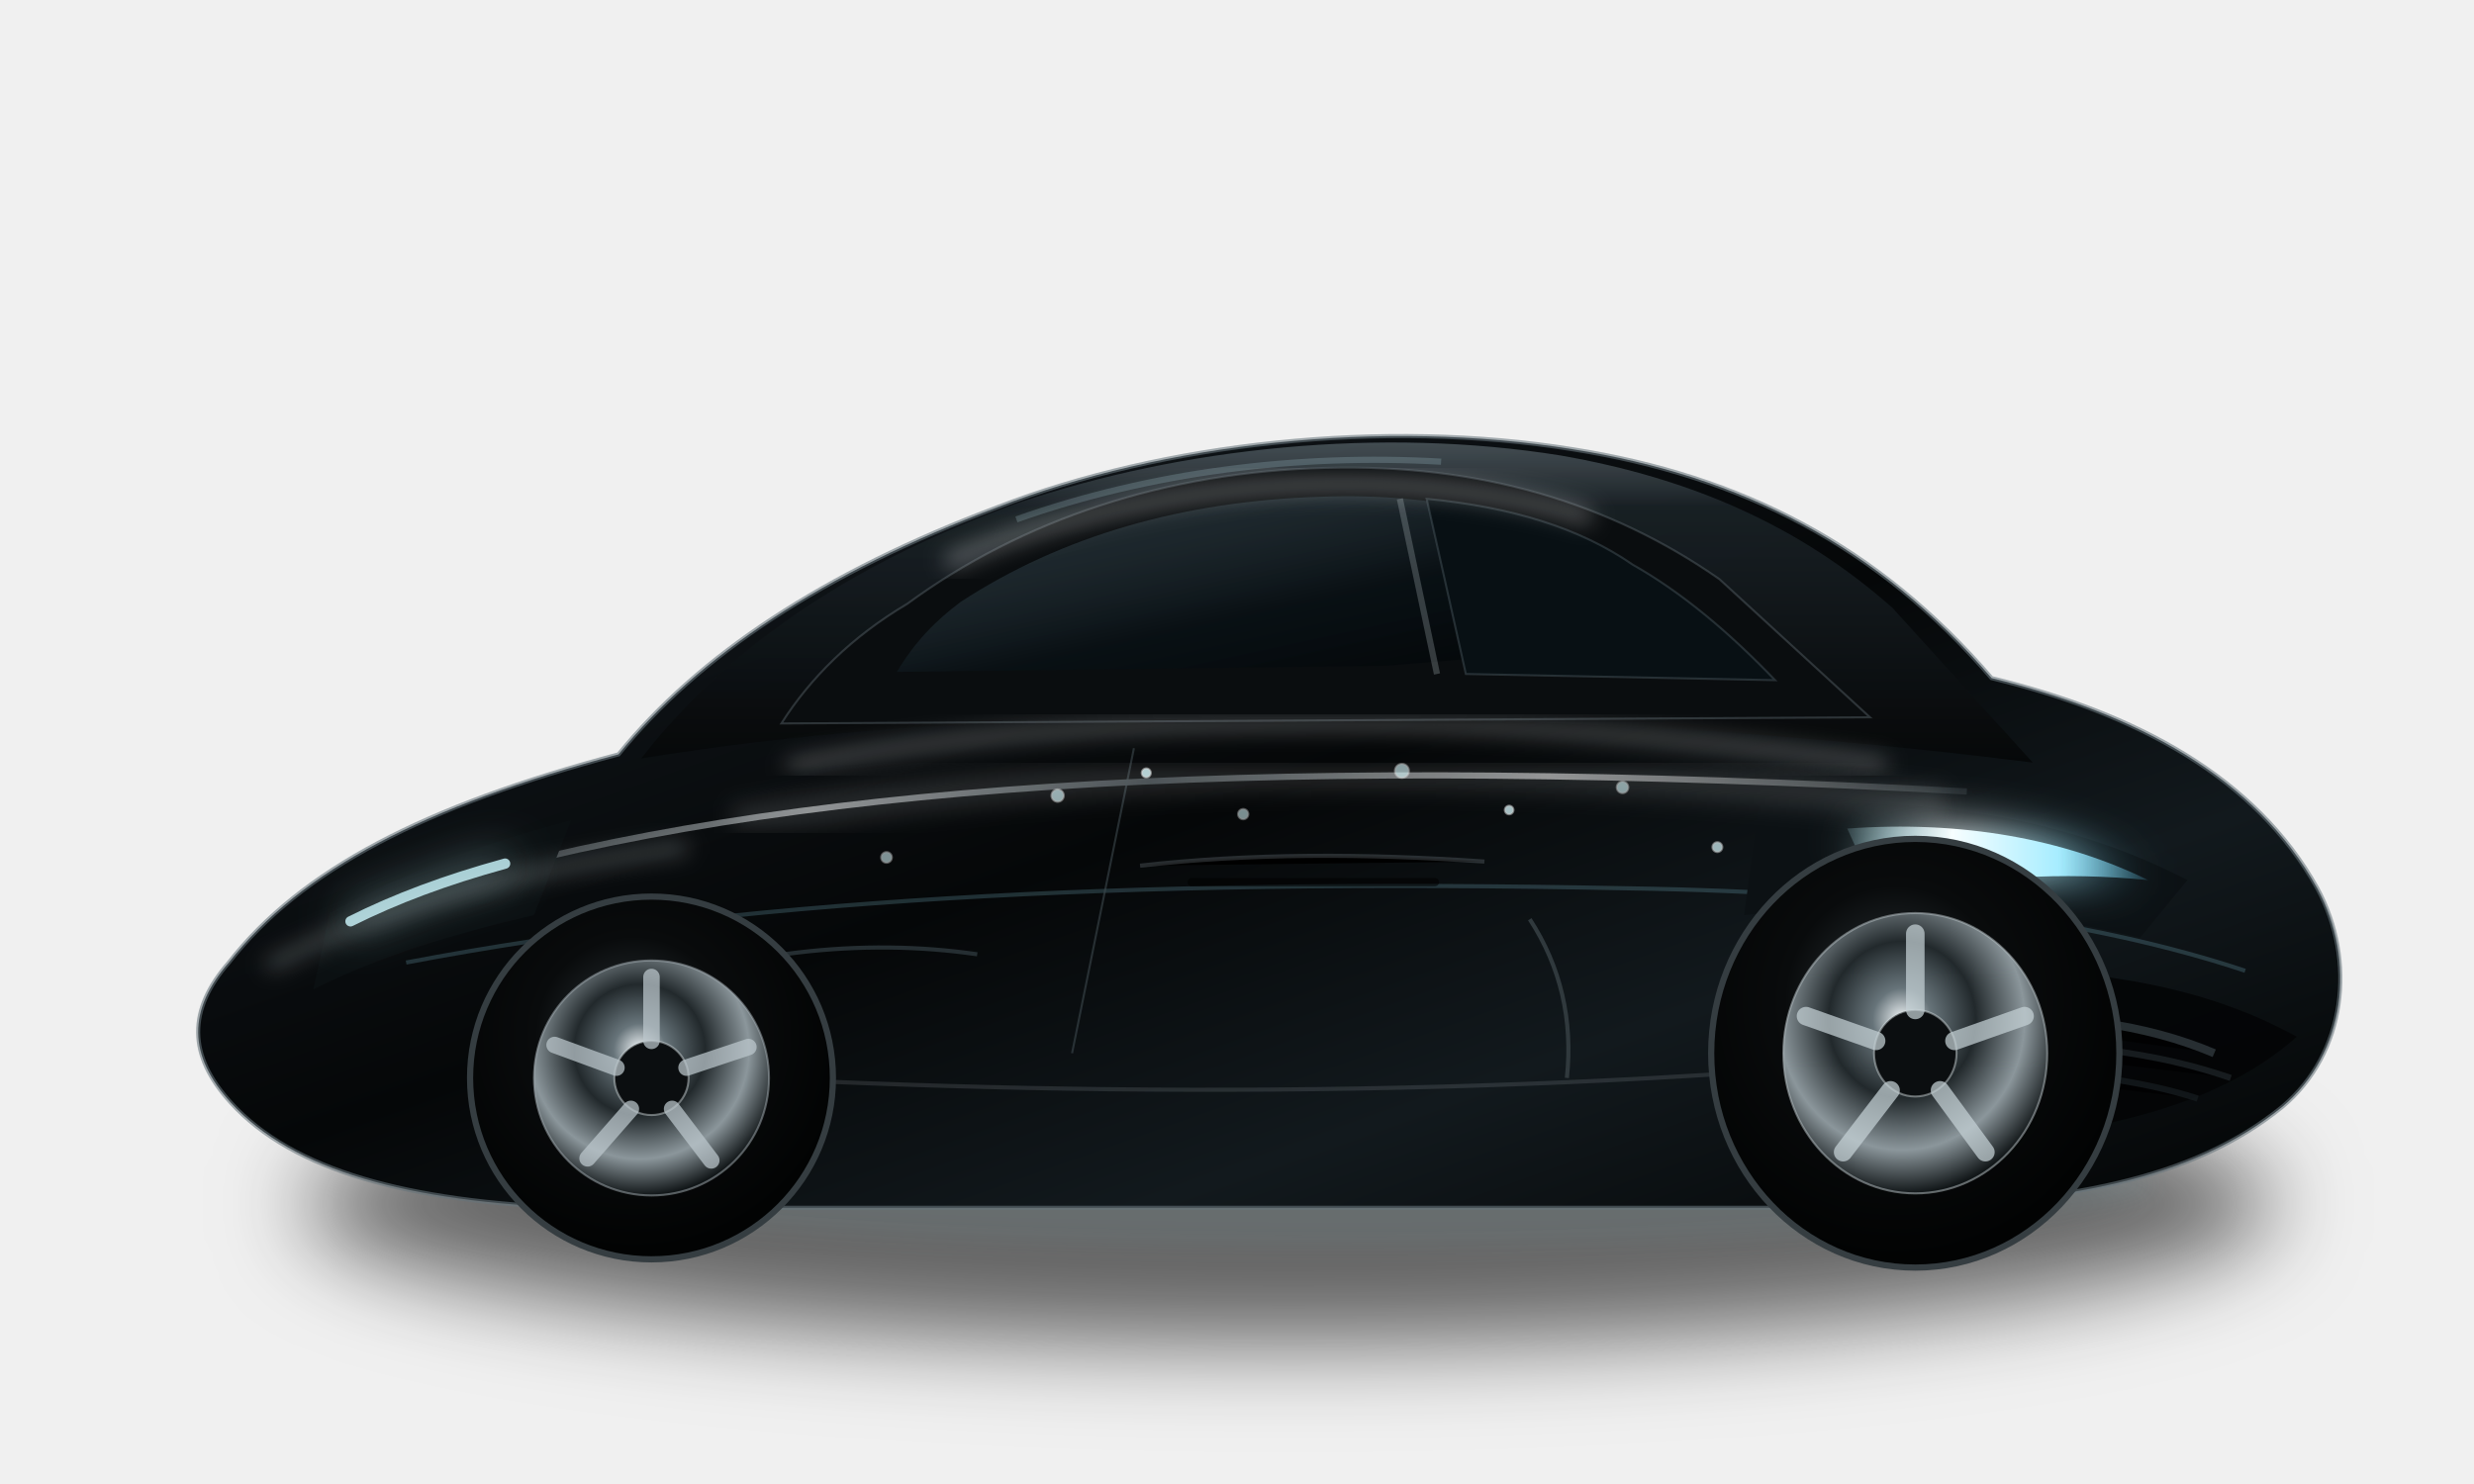
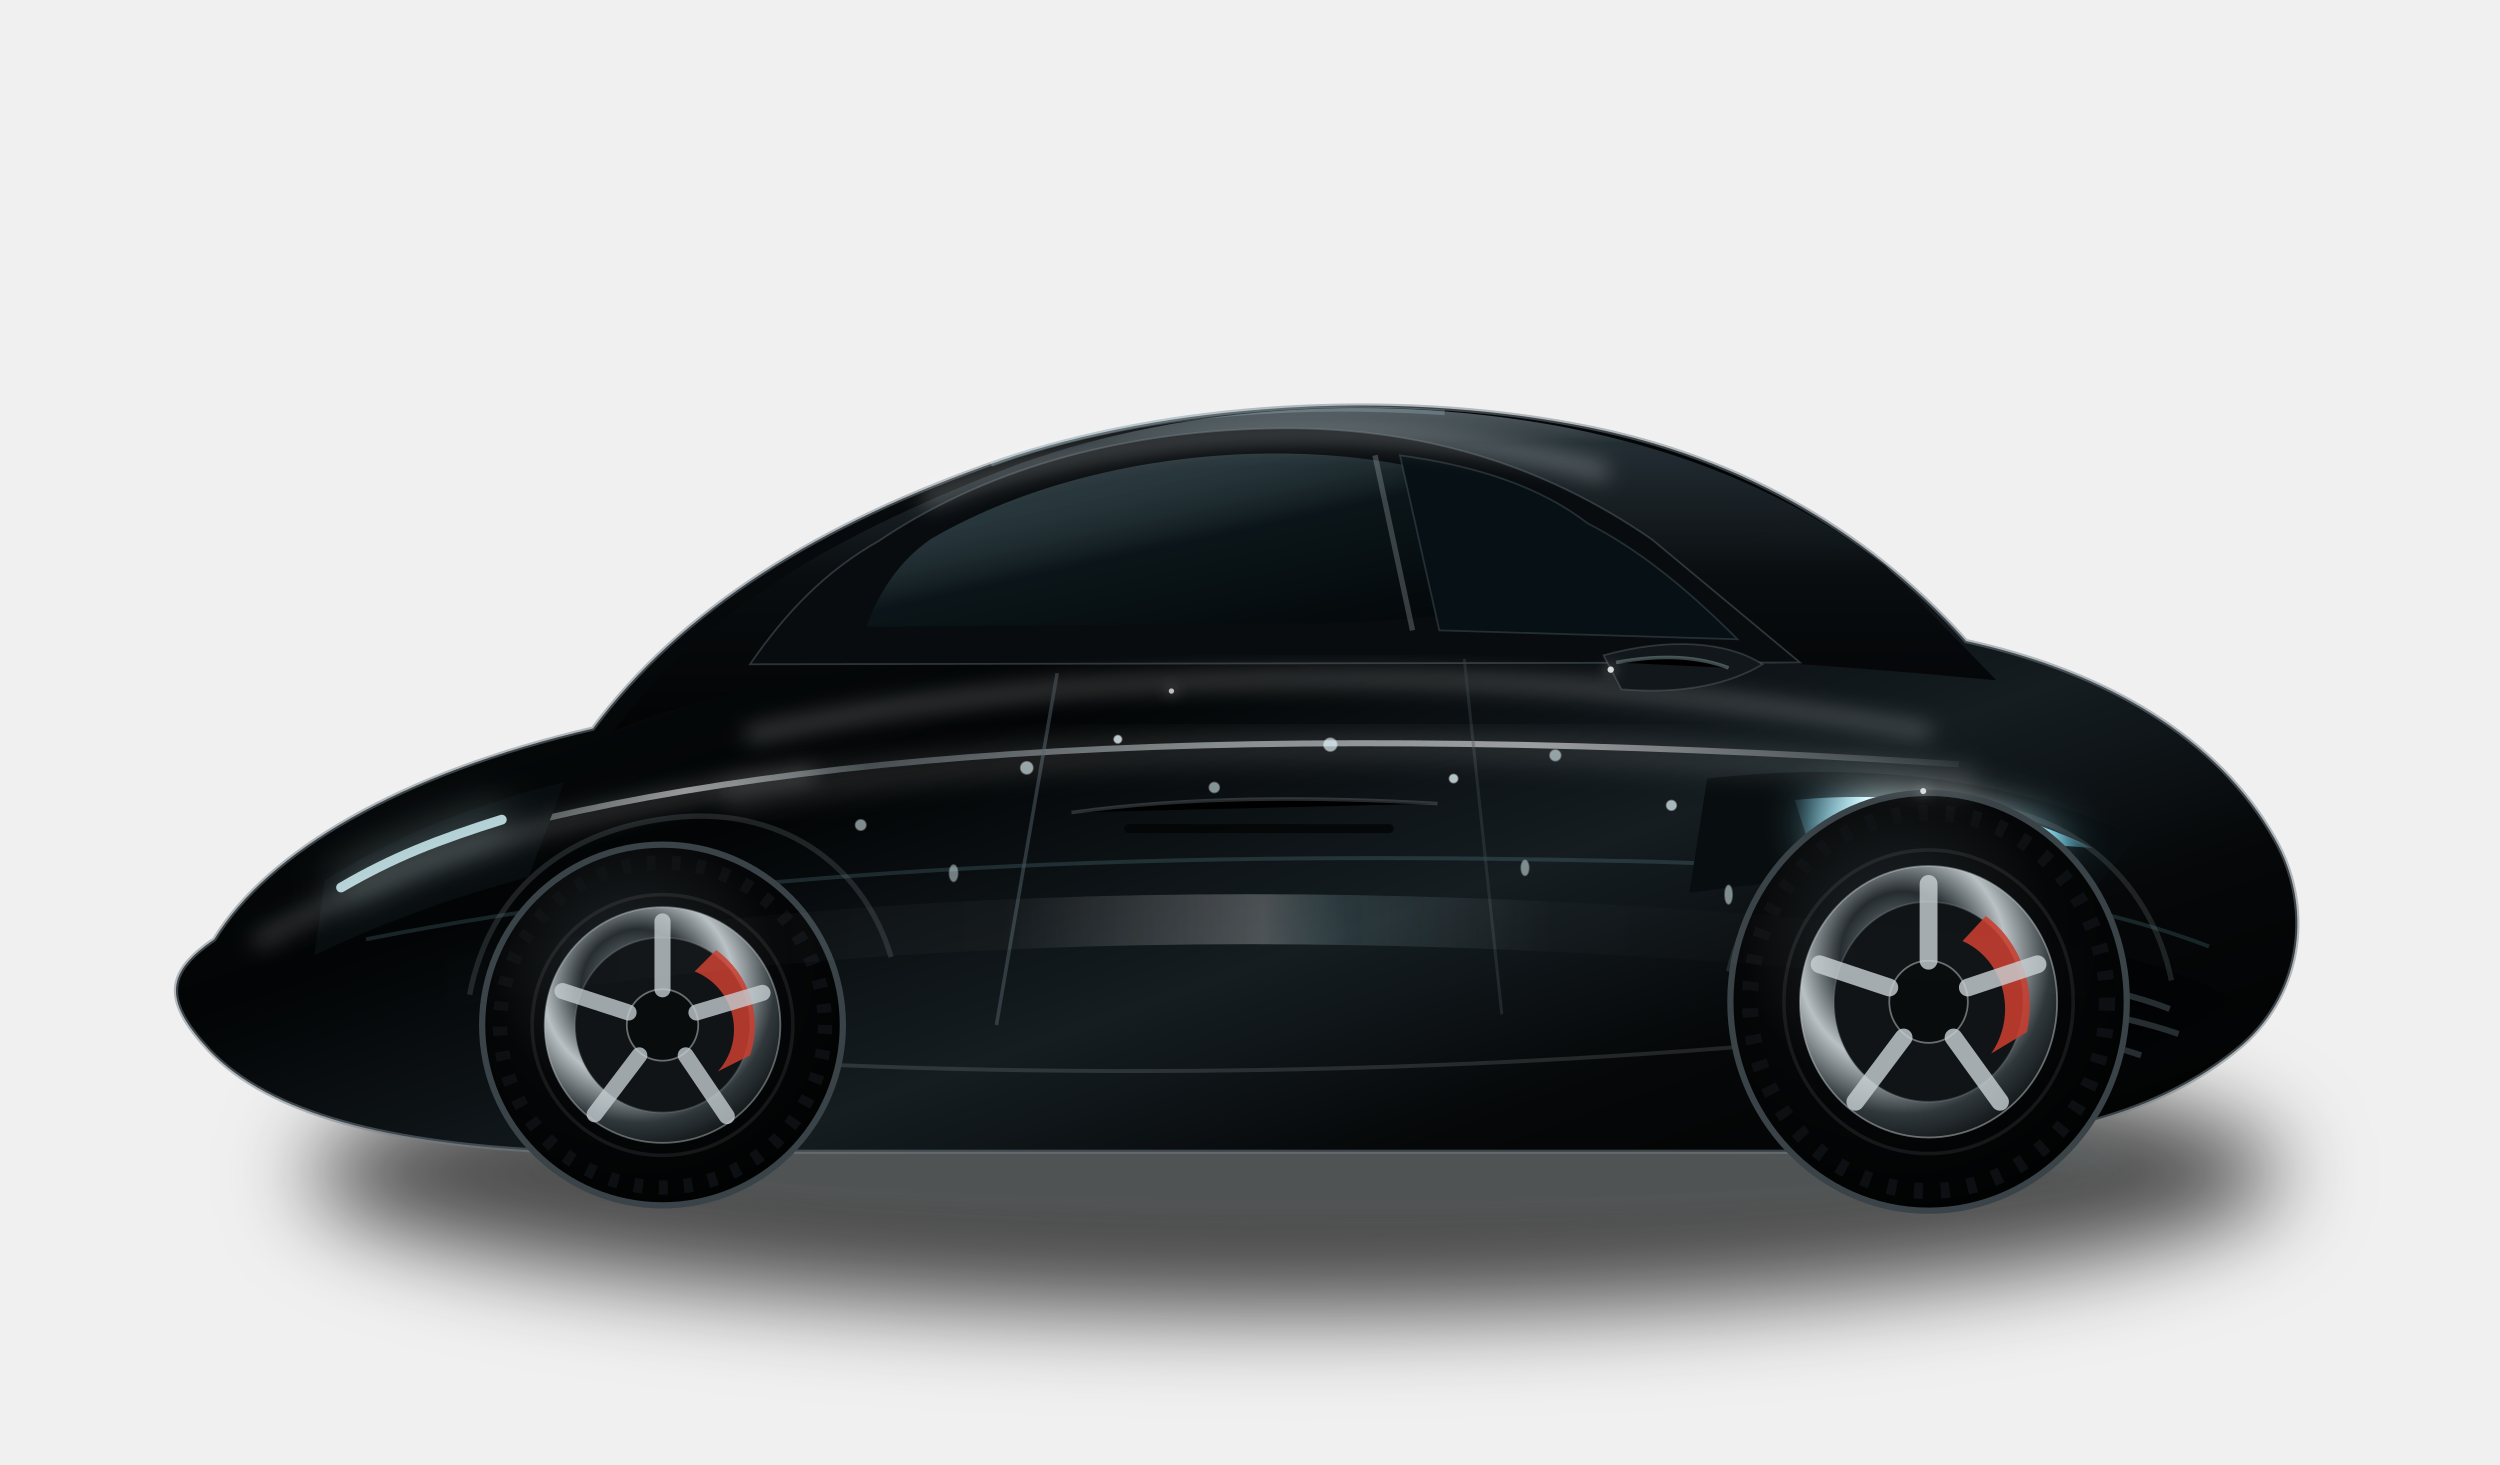
- <svg xmlns="http://www.w3.org/2000/svg" viewBox="0 0 1200 720" role="img" aria-labelledby="title desc">
+ <svg xmlns="http://www.w3.org/2000/svg" viewBox="0 0 1400 820" role="img" aria-labelledby="title desc">
  <defs>
    <linearGradient id="paint" x1="0" y1="0" x2="1" y2="1">
-       <stop offset="0" stop-color="#2f3940" />
-       <stop offset=".18" stop-color="#101519" />
-       <stop offset=".48" stop-color="#050708" />
-       <stop offset=".72" stop-color="#12191d" />
-       <stop offset="1" stop-color="#020303" />
+       <stop offset="0" stop-color="#3d484e" />
+       <stop offset=".08" stop-color="#1f292e" />
+       <stop offset=".2" stop-color="#080c0e" />
+       <stop offset=".41" stop-color="#020405" />
+       <stop offset=".63" stop-color="#151d21" />
+       <stop offset=".79" stop-color="#050708" />
+       <stop offset="1" stop-color="#010202" />
    </linearGradient>
    <linearGradient id="paintTop" x1="0" y1="0" x2="0" y2="1">
-       <stop offset="0" stop-color="#5f6b72" stop-opacity=".68" />
-       <stop offset=".2" stop-color="#1b2328" stop-opacity=".88" />
-       <stop offset="1" stop-color="#050708" />
+       <stop offset="0" stop-color="#6e7c82" stop-opacity=".74" />
+       <stop offset=".11" stop-color="#273238" stop-opacity=".92" />
+       <stop offset=".52" stop-color="#090d0f" />
+       <stop offset="1" stop-color="#020304" />
    </linearGradient>
    <linearGradient id="glass" x1="0" y1="0" x2="1" y2="1">
-       <stop offset="0" stop-color="#9fe9f7" stop-opacity=".2" />
-       <stop offset=".18" stop-color="#314149" stop-opacity=".56" />
-       <stop offset=".55" stop-color="#091014" stop-opacity=".95" />
-       <stop offset="1" stop-color="#020405" />
+       <stop offset="0" stop-color="#d7fbff" stop-opacity=".24" />
+       <stop offset=".13" stop-color="#5e7b84" stop-opacity=".38" />
+       <stop offset=".46" stop-color="#0b1519" stop-opacity=".93" />
+       <stop offset="1" stop-color="#010304" />
    </linearGradient>
    <linearGradient id="chrome" x1="0" y1="0" x2="1" y2="0">
-       <stop offset="0" stop-color="#4b555a" />
-       <stop offset=".22" stop-color="#f7fbfd" />
-       <stop offset=".45" stop-color="#68757b" />
+       <stop offset="0" stop-color="#343c40" />
+       <stop offset=".16" stop-color="#fbffff" />
+       <stop offset=".28" stop-color="#657177" />
+       <stop offset=".52" stop-color="#dfe7ea" />
      <stop offset=".72" stop-color="#ffffff" />
-       <stop offset="1" stop-color="#313a3e" />
+       <stop offset="1" stop-color="#252d31" />
    </linearGradient>
-     <radialGradient id="tyre" cx="45%" cy="38%" r="60%">
-       <stop offset="0" stop-color="#30383c" />
-       <stop offset=".45" stop-color="#090b0c" />
-       <stop offset="1" stop-color="#020303" />
+     <radialGradient id="tyre" cx="42%" cy="34%" r="68%">
+       <stop offset="0" stop-color="#3a4245" />
+       <stop offset=".22" stop-color="#161a1c" />
+       <stop offset=".58" stop-color="#050607" />
+       <stop offset="1" stop-color="#010202" />
    </radialGradient>
-     <radialGradient id="rim" cx="45%" cy="38%" r="62%">
-       <stop offset="0" stop-color="#f0f5f7" />
-       <stop offset=".18" stop-color="#67747a" />
-       <stop offset=".45" stop-color="#22292c" />
-       <stop offset=".75" stop-color="#8b969b" />
-       <stop offset="1" stop-color="#121719" />
+     <radialGradient id="rim" cx="40%" cy="34%" r="70%">
+       <stop offset="0" stop-color="#f6fafb" />
+       <stop offset=".12" stop-color="#727d82" />
+       <stop offset=".35" stop-color="#252b2f" />
+       <stop offset=".58" stop-color="#b9c1c5" />
+       <stop offset=".82" stop-color="#30383c" />
+       <stop offset="1" stop-color="#111517" />
    </radialGradient>
    <linearGradient id="lamp" x1="0" y1="0" x2="1" y2="0">
-       <stop offset="0" stop-color="#baf5ff" stop-opacity=".15" />
-       <stop offset=".35" stop-color="#f7feff" />
-       <stop offset=".7" stop-color="#a7edff" />
-       <stop offset="1" stop-color="#68d8ff" stop-opacity=".15" />
+       <stop offset="0" stop-color="#7adfff" stop-opacity=".08" />
+       <stop offset=".24" stop-color="#d9fbff" />
+       <stop offset=".55" stop-color="#ffffff" />
+       <stop offset=".82" stop-color="#a8efff" />
+       <stop offset="1" stop-color="#58d1f3" stop-opacity=".12" />
    </linearGradient>
-     <filter id="shadow" x="-30%" y="-30%" width="160%" height="180%">
-       <feGaussianBlur stdDeviation="22" />
+     <linearGradient id="wet" x1="0" y1="0" x2="1" y2="0">
+       <stop offset="0" stop-color="#fff" stop-opacity="0" />
+       <stop offset=".34" stop-color="#fff" stop-opacity=".04" />
+       <stop offset=".49" stop-color="#fff" stop-opacity=".34" />
+       <stop offset=".54" stop-color="#b7f4ff" stop-opacity=".18" />
+       <stop offset=".66" stop-color="#fff" stop-opacity=".02" />
+       <stop offset="1" stop-color="#fff" stop-opacity="0" />
+     </linearGradient>
+     <filter id="shadow" x="-30%" y="-30%" width="160%" height="190%">
+       <feGaussianBlur stdDeviation="25" />
    </filter>
-     <filter id="lampGlow" x="-100%" y="-200%" width="300%" height="500%">
-       <feGaussianBlur stdDeviation="11" result="b" />
+     <filter id="soft" x="-40%" y="-40%" width="180%" height="180%">
+       <feGaussianBlur stdDeviation="6" />
+     </filter>
+     <filter id="lampGlow" x="-150%" y="-300%" width="400%" height="700%">
+       <feGaussianBlur stdDeviation="12" result="b" />
      <feMerge>
        <feMergeNode in="b" />
        <feMergeNode in="SourceGraphic" />
      </feMerge>
    </filter>
-     <filter id="soft" x="-20%" y="-20%" width="140%" height="140%">
-       <feGaussianBlur stdDeviation="5" />
+     <filter id="microGlow" x="-300%" y="-300%" width="700%" height="700%">
+       <feGaussianBlur stdDeviation="3.5" result="b" />
+       <feMerge>
+         <feMergeNode in="b" />
+         <feMergeNode in="SourceGraphic" />
+       </feMerge>
    </filter>
+     <clipPath id="bodyClip">
+       <path d="M120 526 C150 477 224 433 332 408 C382 341 459 293 560 258 C654 226 778 218 883 238 C969 254 1043 294 1101 359 C1179 376 1242 413 1274 470 C1295 507 1290 555 1256 585 C1207 627 1136 642 1033 645 L314 645 C218 641 151 624 117 588 C90 559 94 544 120 526Z" />
+     </clipPath>
  </defs>
-   <ellipse cx="625" cy="584" rx="478" ry="68" fill="#000" opacity=".58" filter="url(#shadow)" />
-   <ellipse cx="650" cy="575" rx="394" ry="29" fill="#88e8ff" opacity=".06" filter="url(#soft)" />
+   <ellipse cx="725" cy="657" rx="552" ry="78" fill="#000" opacity=".68" filter="url(#shadow)" />
+   <ellipse cx="746" cy="647" rx="443" ry="35" fill="#b3f4ff" opacity=".05" filter="url(#soft)" />
  <g id="car">
-     <path d="M111 467 C146 422 206 391 300 366 C339 318 399 278 484 246 C564 215 671 203 763 218 C845 231 911 265 966 329 C1036 346 1094 377 1124 431 C1143 466 1138 511 1107 537 C1064 572 1003 584 911 586 L277 586 C198 583 142 568 112 535 C91 512 91 490 111 467Z" fill="url(#paint)" stroke="#67747a" stroke-opacity=".58" stroke-width="2" />
-     <path d="M311 368 C356 310 419 271 494 244 C573 217 670 207 757 221 C820 232 873 255 918 295 L986 370 C836 351 692 346 548 349 C463 350 384 356 311 368Z" fill="url(#paintTop)" opacity=".95" />
-     <path d="M440 293 C496 252 565 229 643 227 C718 225 781 244 834 281 L907 348 L379 351 C393 329 413 309 440 293Z" fill="#0a0d0f" stroke="#59656b" stroke-opacity=".45" />
-     <path d="M466 292 C515 260 574 243 641 241 C696 239 741 250 780 270 L828 310 L673 323 L435 326 C444 311 454 301 466 292Z" fill="url(#glass)" />
-     <path d="M792 274 C815 287 838 306 861 330 L711 327 L692 242 C733 246 766 256 792 274Z" fill="#081014" stroke="#536269" stroke-opacity=".4" />
-     <path d="M679 242 L697 327" stroke="#c7d2d7" stroke-opacity=".25" stroke-width="3" />
-     <path d="M232 424 C399 379 623 366 954 384" fill="none" stroke="url(#chrome)" stroke-opacity=".52" stroke-width="3" />
-     <path d="M197 467 C355 437 541 426 790 431 C920 433 1017 447 1089 471" fill="none" stroke="#9cecff" stroke-opacity=".18" stroke-width="2" />
-     <path d="M344 522 C543 533 770 532 984 508" fill="none" stroke="#e6eef1" stroke-opacity=".12" stroke-width="2" />
-     <path d="M382 372 C455 357 538 351 623 351 C707 350 802 355 915 371" fill="none" stroke="#ffffff" stroke-opacity=".44" stroke-width="4" filter="url(#soft)" />
-     <path d="M853 391 C937 385 1005 398 1061 427 L1038 455 C977 440 913 437 846 444Z" fill="#0c1114" />
-     <path d="M896 402 C952 398 1001 407 1042 427 C1002 423 958 425 911 435Z" fill="url(#lamp)" filter="url(#lampGlow)" />
-     <path d="M160 443 C196 423 235 409 277 398 L259 444 C220 453 184 464 152 480Z" fill="#0b1012" />
-     <path d="M170 447 C192 436 216 427 245 419" stroke="#c9f8ff" stroke-width="5" stroke-linecap="round" opacity=".82" filter="url(#lampGlow)" />
-     <path d="M924 472 C1008 466 1069 478 1114 503 C1084 530 1035 548 963 553 C934 533 920 507 924 472Z" fill="#030405" opacity=".9" />
-     <path d="M942 493 C1001 491 1041 497 1074 511" stroke="#333c40" stroke-width="4" opacity=".75" />
-     <path d="M940 506 C1007 505 1047 511 1082 523" stroke="#20272a" stroke-width="3" opacity=".7" />
-     <path d="M948 519 C1003 519 1038 524 1066 533" stroke="#161c1f" stroke-width="3" opacity=".75" />
-     <path d="M289 487 C356 461 419 455 474 463" fill="none" stroke="#252e32" stroke-width="2" />
-     <path d="M742 446 C757 469 763 495 760 523" fill="none" stroke="#30393d" stroke-width="2" />
-     <path d="M550 363 L520 511" stroke="#3d494e" stroke-opacity=".6" />
-     <path d="M553 420 C606 414 662 414 720 418" stroke="#7e8a90" stroke-opacity=".28" stroke-width="2" />
-     <path d="M578 428 L696 428" stroke="#000" stroke-opacity=".55" stroke-width="4" stroke-linecap="round" />
-     <g transform="translate(316 523)">
-       <circle r="88" fill="url(#tyre)" stroke="#353d41" stroke-width="3" />
-       <circle r="57" fill="url(#rim)" stroke="#a6b1b6" stroke-opacity=".5" />
-       <circle r="18" fill="#0b0e10" stroke="#d8e0e3" stroke-opacity=".45" />
-       <g stroke="#bcc8cd" stroke-width="8" stroke-linecap="round" opacity=".72">
-         <path d="M0 -18 L0 -49" />
-         <path d="M17 -5 L47 -15" />
-         <path d="M10 15 L29 40" />
-         <path d="M-10 15 L-31 39" />
-         <path d="M-17 -5 L-47 -16" />
+     <path d="M120 526 C150 477 224 433 332 408 C382 341 459 293 560 258 C654 226 778 218 883 238 C969 254 1043 294 1101 359 C1179 376 1242 413 1274 470 C1295 507 1290 555 1256 585 C1207 627 1136 642 1033 645 L314 645 C218 641 151 624 117 588 C90 559 94 544 120 526Z" fill="url(#paint)" stroke="#748188" stroke-opacity=".5" stroke-width="2.4" />
+     <path d="M344 409 C395 341 468 299 570 260 C668 225 778 221 875 239 C947 253 1005 278 1056 317 L1118 381 C930 363 758 359 603 365 C501 369 415 381 344 409Z" fill="url(#paintTop)" opacity=".98" />
+     <path d="M492 303 C550 264 623 242 710 240 C794 238 864 260 925 302 L1008 371 L420 372 C440 343 462 320 492 303Z" fill="#080c0e" stroke="#5b6970" stroke-opacity=".45" />
+     <path d="M521 302 C574 271 642 255 708 254 C772 253 827 266 873 291 L928 337 L752 349 L485 351 C493 330 504 314 521 302Z" fill="url(#glass)" />
+     <path d="M889 293 C918 308 944 329 973 358 L806 353 L784 255 C828 261 863 273 889 293Z" fill="#071014" stroke="#53656d" stroke-opacity=".38" />
+     <path d="M770 255 L791 353" stroke="#d7e0e3" stroke-opacity=".24" stroke-width="3" />
+     <path d="M252 472 C435 420 694 402 1097 428" fill="none" stroke="url(#chrome)" stroke-opacity=".55" stroke-width="3.4" />
+     <path d="M205 526 C397 488 626 476 899 482 C1040 484 1159 500 1237 530" fill="none" stroke="#9fecff" stroke-opacity=".14" stroke-width="2.2" />
+     <path d="M384 592 C603 606 858 602 1110 573" fill="none" stroke="#e9f2f5" stroke-opacity=".13" stroke-width="2.2" />
+     <path d="M418 412 C527 388 630 380 750 380 C854 380 955 388 1081 410" fill="none" stroke="#fff" stroke-opacity=".43" stroke-width="4.5" filter="url(#soft)" />
+     <path d="M592 377 L558 574" stroke="#4d5a60" stroke-opacity=".55" stroke-width="2" />
+     <path d="M820 369 L841 568" stroke="#3d494e" stroke-opacity=".42" stroke-width="1.7" />
+     <path d="M600 455 C666 446 735 446 805 450" stroke="#8b989e" stroke-opacity=".28" stroke-width="2" />
+     <path d="M632 464 L778 464" stroke="#020303" stroke-opacity=".72" stroke-width="5" stroke-linecap="round" />
+     <path d="M956 436 C1054 425 1135 439 1196 469 L1167 504 C1098 488 1023 489 946 500Z" fill="#080d0f" />
+     <path d="M1005 448 C1068 442 1126 452 1172 475 C1123 470 1073 474 1018 488Z" fill="url(#lamp)" filter="url(#lampGlow)" />
+     <path d="M182 493 C221 468 270 449 316 438 L296 491 C252 503 213 517 176 535Z" fill="#080d0f" />
+     <path d="M191 497 C220 480 246 470 281 459" stroke="#d8fbff" stroke-width="5.5" stroke-linecap="round" opacity=".82" filter="url(#lampGlow)" />
+     <path d="M1042 526 C1135 519 1207 535 1250 559 C1211 591 1156 608 1071 613 C1046 588 1034 558 1042 526Z" fill="#020304" opacity=".94" />
+     <g stroke="#323b3f" stroke-width="3.4" opacity=".76">
+       <path d="M1064 548 C1125 543 1179 551 1215 565" />
+       <path d="M1061 562 C1127 557 1182 566 1220 579" />
+       <path d="M1063 577 C1120 573 1167 580 1199 591" />
+     </g>
+     <path d="M263 557 C274 500 315 465 376 458 C435 451 483 482 499 536" fill="none" stroke="#7b888e" stroke-opacity=".23" stroke-width="3" />
+     <path d="M968 544 C983 485 1030 449 1094 450 C1156 451 1204 490 1216 549" fill="none" stroke="#7b888e" stroke-opacity=".22" stroke-width="3" />
+     <g transform="translate(371 574)">
+       <circle r="101" fill="url(#tyre)" stroke="#3a4347" stroke-width="3.5" />
+       <circle r="91" fill="none" stroke="#111518" stroke-width="8" stroke-dasharray="5 9" opacity=".7" />
+       <circle r="66" fill="url(#rim)" stroke="#b9c3c7" stroke-opacity=".46" />
+       <circle r="49" fill="#101416" stroke="#828e93" stroke-opacity=".3" />
+       <path d="M30 -42 A52 52 0 0 1 49 17 L31 26 A35 35 0 0 0 18 -30Z" fill="#c83d2f" opacity=".86" />
+       <circle r="20" fill="#090c0d" stroke="#e1e6e8" stroke-opacity=".44" />
+       <g stroke="#c7d0d4" stroke-width="9" stroke-linecap="round" opacity=".78">
+         <path d="M0 -20 L0 -58" />
+         <path d="M19 -7 L56 -18" />
+         <path d="M13 17 L36 51" />
+         <path d="M-13 17 L-38 50" />
+         <path d="M-19 -7 L-56 -19" />
      </g>
+       <circle r="73" fill="none" stroke="#f2f6f7" stroke-opacity=".08" stroke-width="2" />
    </g>
-     <g transform="translate(929 511)">
-       <ellipse rx="99" ry="104" fill="url(#tyre)" stroke="#353d41" stroke-width="3" />
-       <ellipse rx="64" ry="68" fill="url(#rim)" stroke="#b7c1c5" stroke-opacity=".52" />
-       <ellipse rx="20" ry="21" fill="#0b0e10" stroke="#d8e0e3" stroke-opacity=".45" />
-       <g stroke="#c5d1d6" stroke-width="9" stroke-linecap="round" opacity=".72">
-         <path d="M0 -21 L0 -58" />
-         <path d="M19 -6 L53 -18" />
-         <path d="M12 18 L34 48" />
-         <path d="M-12 18 L-35 48" />
-         <path d="M-19 -6 L-53 -18" />
+     <g transform="translate(1080 561)">
+       <ellipse rx="111" ry="117" fill="url(#tyre)" stroke="#3a4347" stroke-width="3.5" />
+       <ellipse rx="100" ry="106" fill="none" stroke="#111518" stroke-width="9" stroke-dasharray="5 10" opacity=".72" />
+       <ellipse rx="72" ry="76" fill="url(#rim)" stroke="#c0c9cc" stroke-opacity=".5" />
+       <ellipse rx="53" ry="56" fill="#101416" stroke="#828e93" stroke-opacity=".3" />
+       <path d="M32 -48 A57 61 0 0 1 55 17 L35 29 A38 41 0 0 0 19 -34Z" fill="#c83d2f" opacity=".88" />
+       <ellipse rx="22" ry="23" fill="#090c0d" stroke="#e1e6e8" stroke-opacity=".44" />
+       <g stroke="#c9d2d6" stroke-width="10" stroke-linecap="round" opacity=".8">
+         <path d="M0 -23 L0 -66" />
+         <path d="M22 -8 L61 -21" />
+         <path d="M14 20 L40 56" />
+         <path d="M-14 20 L-41 56" />
+         <path d="M-22 -8 L-61 -21" />
      </g>
+       <ellipse rx="81" ry="85" fill="none" stroke="#f5f9fa" stroke-opacity=".08" stroke-width="2" />
    </g>
-     <path d="M130 469 C187 438 255 421 333 411" fill="none" stroke="#f5fbfd" stroke-opacity=".3" stroke-width="5" filter="url(#soft)" />
-     <path d="M459 273 C555 231 679 224 772 251" fill="none" stroke="#ffffff" stroke-opacity=".34" stroke-width="7" filter="url(#soft)" />
-     <path d="M493 252 C558 229 629 220 699 224" fill="none" stroke="#c9f8ff" stroke-opacity=".18" stroke-width="3" />
-     <path d="M356 399 C527 369 747 368 943 391" fill="none" stroke="#ffffff" stroke-opacity=".12" stroke-width="16" filter="url(#soft)" />
+     <path d="M143 528 C231 478 334 450 456 433" fill="none" stroke="#fff" stroke-opacity=".28" stroke-width="6" filter="url(#soft)" />
+     <path d="M517 280 C632 235 781 231 900 265" fill="none" stroke="#fff" stroke-opacity=".35" stroke-width="7.5" filter="url(#soft)" />
+     <path d="M555 260 C632 232 721 225 809 231" fill="none" stroke="#d5f9ff" stroke-opacity=".2" stroke-width="3" />
+     <path d="M405 447 C608 409 874 410 1106 438" fill="none" stroke="#fff" stroke-opacity=".1" stroke-width="19" filter="url(#soft)" />
+     <path d="M235 552 C535 501 853 505 1199 548" fill="none" stroke="url(#wet)" stroke-width="28" opacity=".72" clip-path="url(#bodyClip)" />
+     <path d="M898 367 C934 357 967 359 987 372 C969 383 942 389 908 386Z" fill="#11171a" stroke="#6d7a80" stroke-opacity=".35" />
+     <path d="M905 371 C932 366 952 368 968 374" stroke="#d7fbff" stroke-opacity=".28" stroke-width="2" />
  </g>
-   <g id="water-beads" fill="#d9fbff" stroke="#ffffff" stroke-opacity=".55">
-     <circle cx="513" cy="386" r="3" opacity=".65" />
-     <circle cx="556" cy="375" r="2.2" opacity=".8" />
-     <circle cx="603" cy="395" r="2.5" opacity=".55" />
-     <circle cx="680" cy="374" r="3.4" opacity=".6" />
-     <circle cx="732" cy="393" r="2.1" opacity=".75" />
-     <circle cx="787" cy="382" r="2.8" opacity=".58" />
-     <circle cx="833" cy="411" r="2.4" opacity=".7" />
-     <circle cx="430" cy="416" r="2.6" opacity=".56" />
+   <g id="water-beads" fill="#e3fbff" stroke="#fff" stroke-opacity=".52">
+     <circle cx="575" cy="430" r="3.4" opacity=".62" />
+     <circle cx="626" cy="414" r="2.1" opacity=".78" />
+     <circle cx="680" cy="441" r="2.8" opacity=".56" />
+     <circle cx="745" cy="417" r="3.6" opacity=".66" />
+     <circle cx="814" cy="436" r="2.3" opacity=".76" />
+     <circle cx="871" cy="423" r="3" opacity=".58" />
+     <circle cx="936" cy="451" r="2.7" opacity=".7" />
+     <circle cx="482" cy="462" r="2.9" opacity=".54" />
+     <ellipse cx="534" cy="489" rx="2.3" ry="4.6" opacity=".48" />
+     <ellipse cx="854" cy="486" rx="2.1" ry="4.2" opacity=".5" />
+     <ellipse cx="968" cy="501" rx="2" ry="5.2" opacity=".52" />
+   </g>
+   <g fill="#fff" filter="url(#microGlow)">
+     <circle cx="902" cy="375" r="1.8" opacity=".82" />
+     <circle cx="656" cy="387" r="1.5" opacity=".7" />
+     <circle cx="1077" cy="443" r="1.7" opacity=".78" />
  </g>
</svg>
